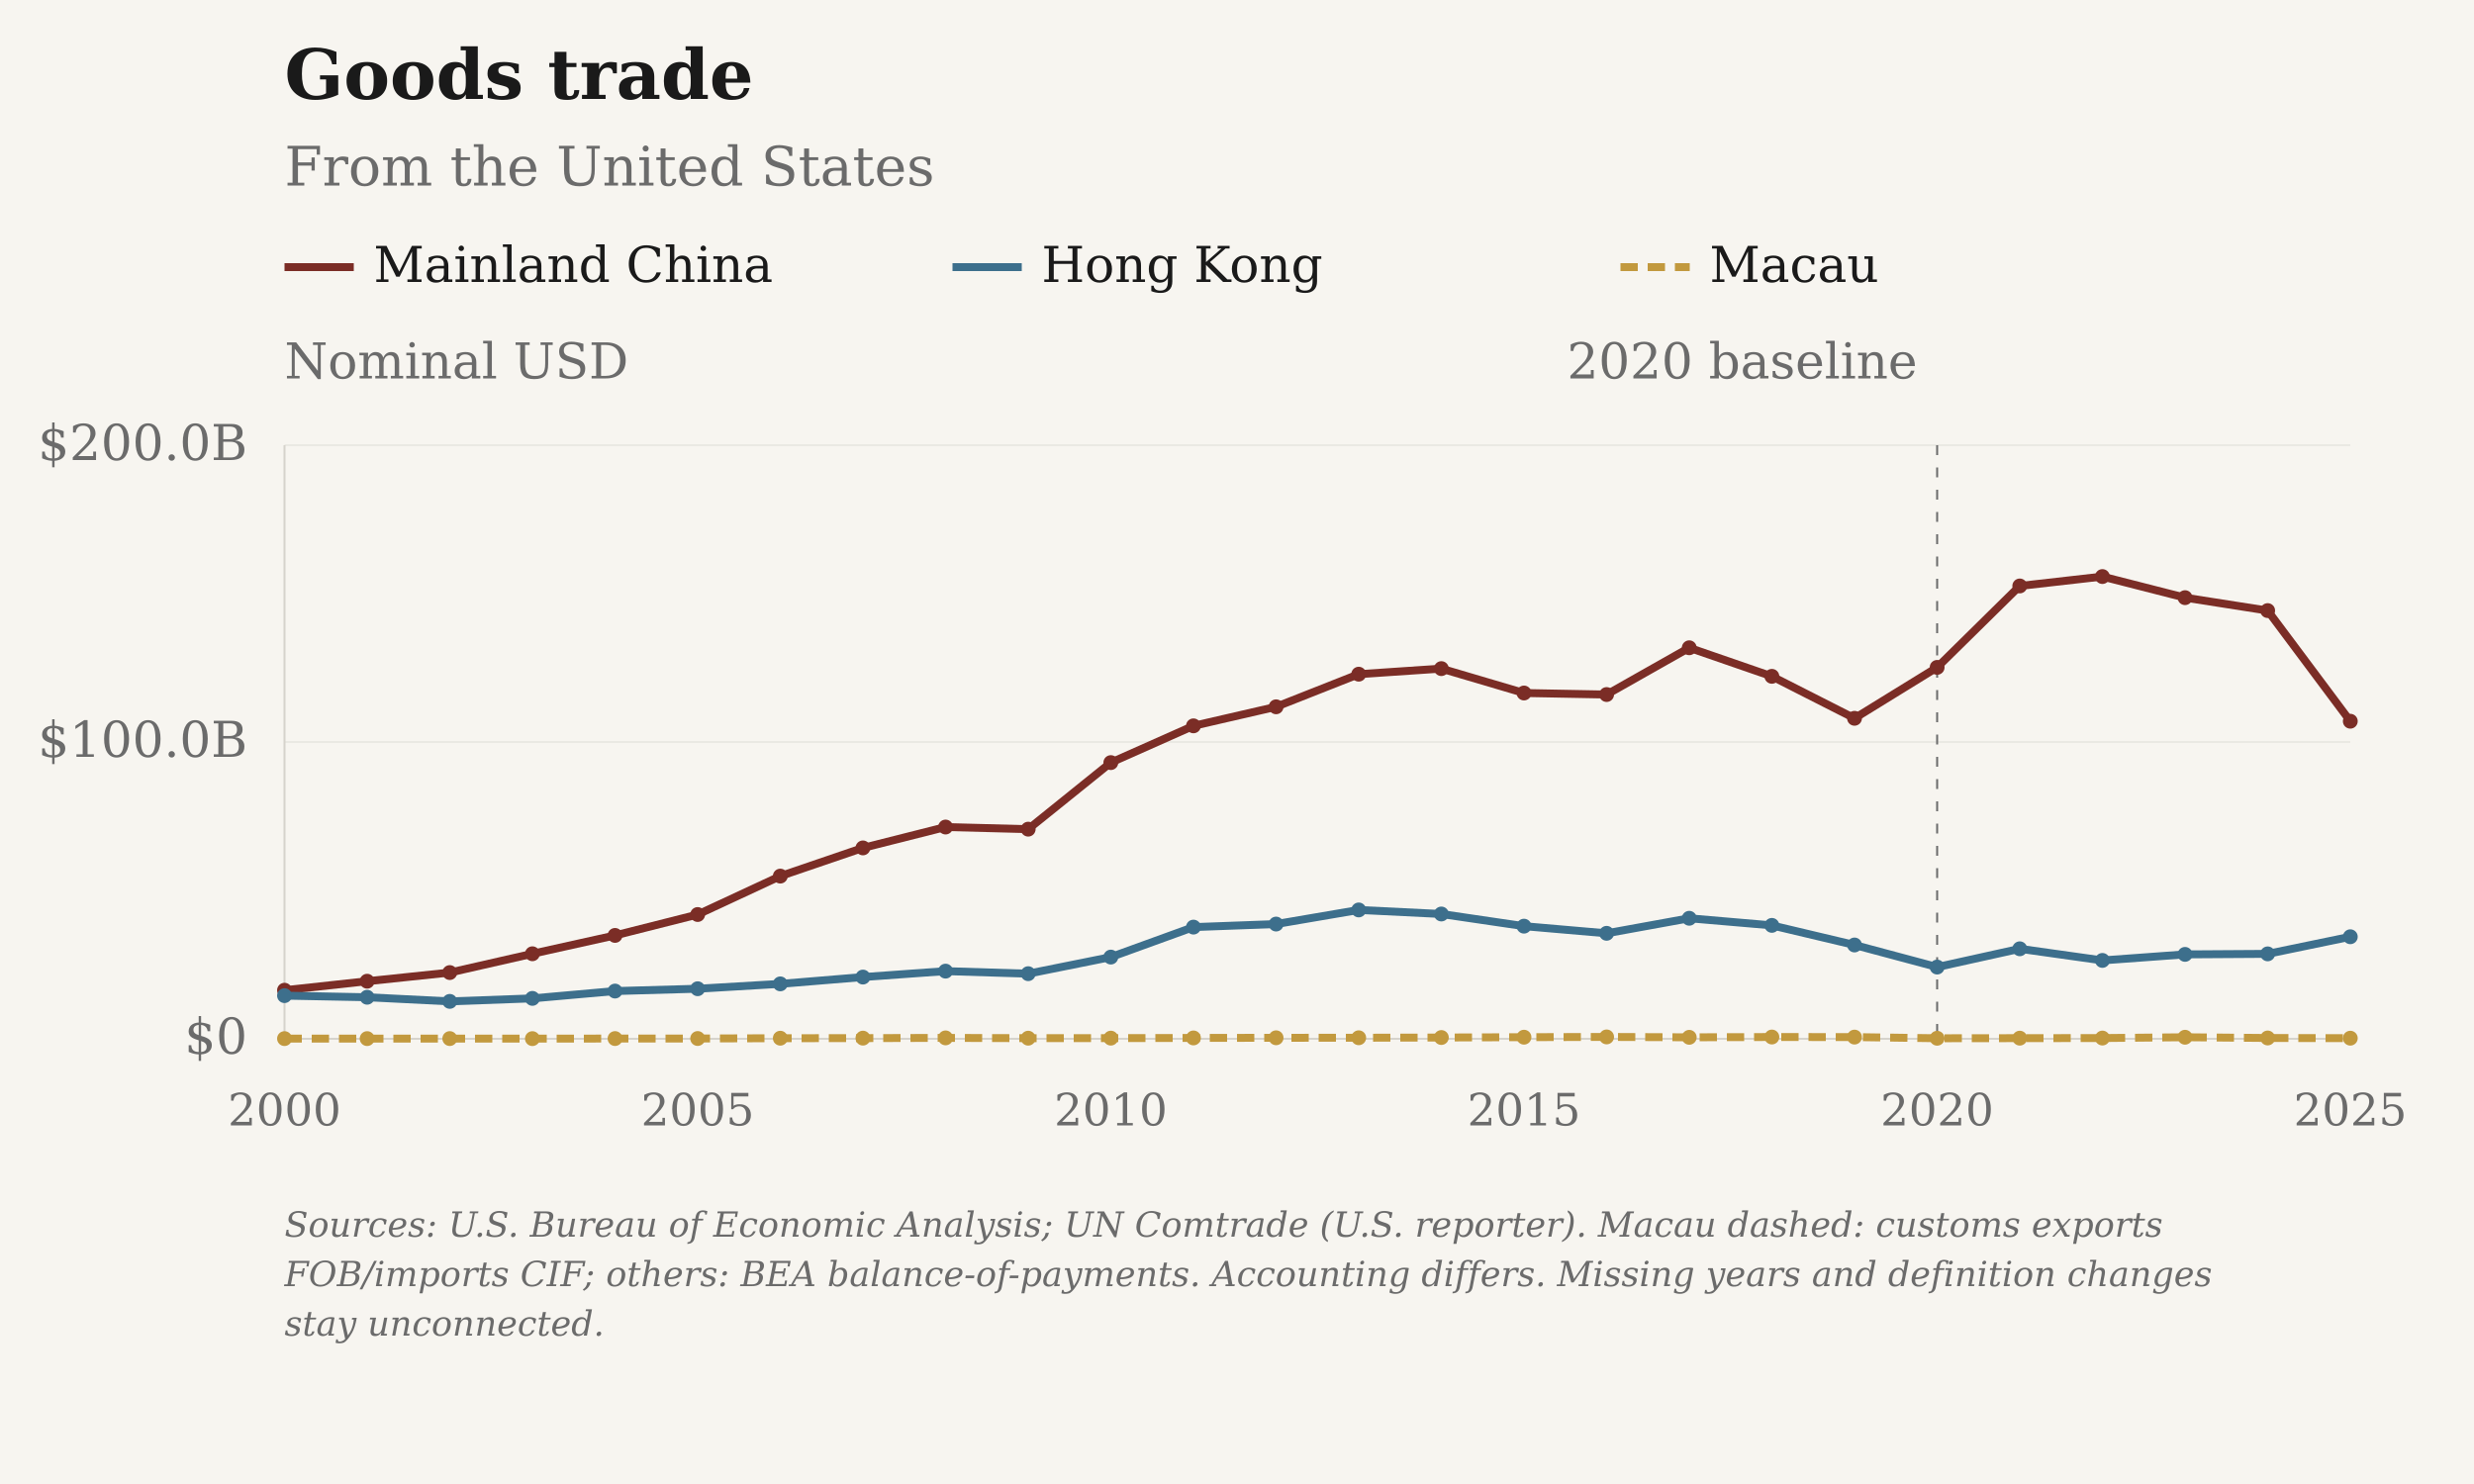
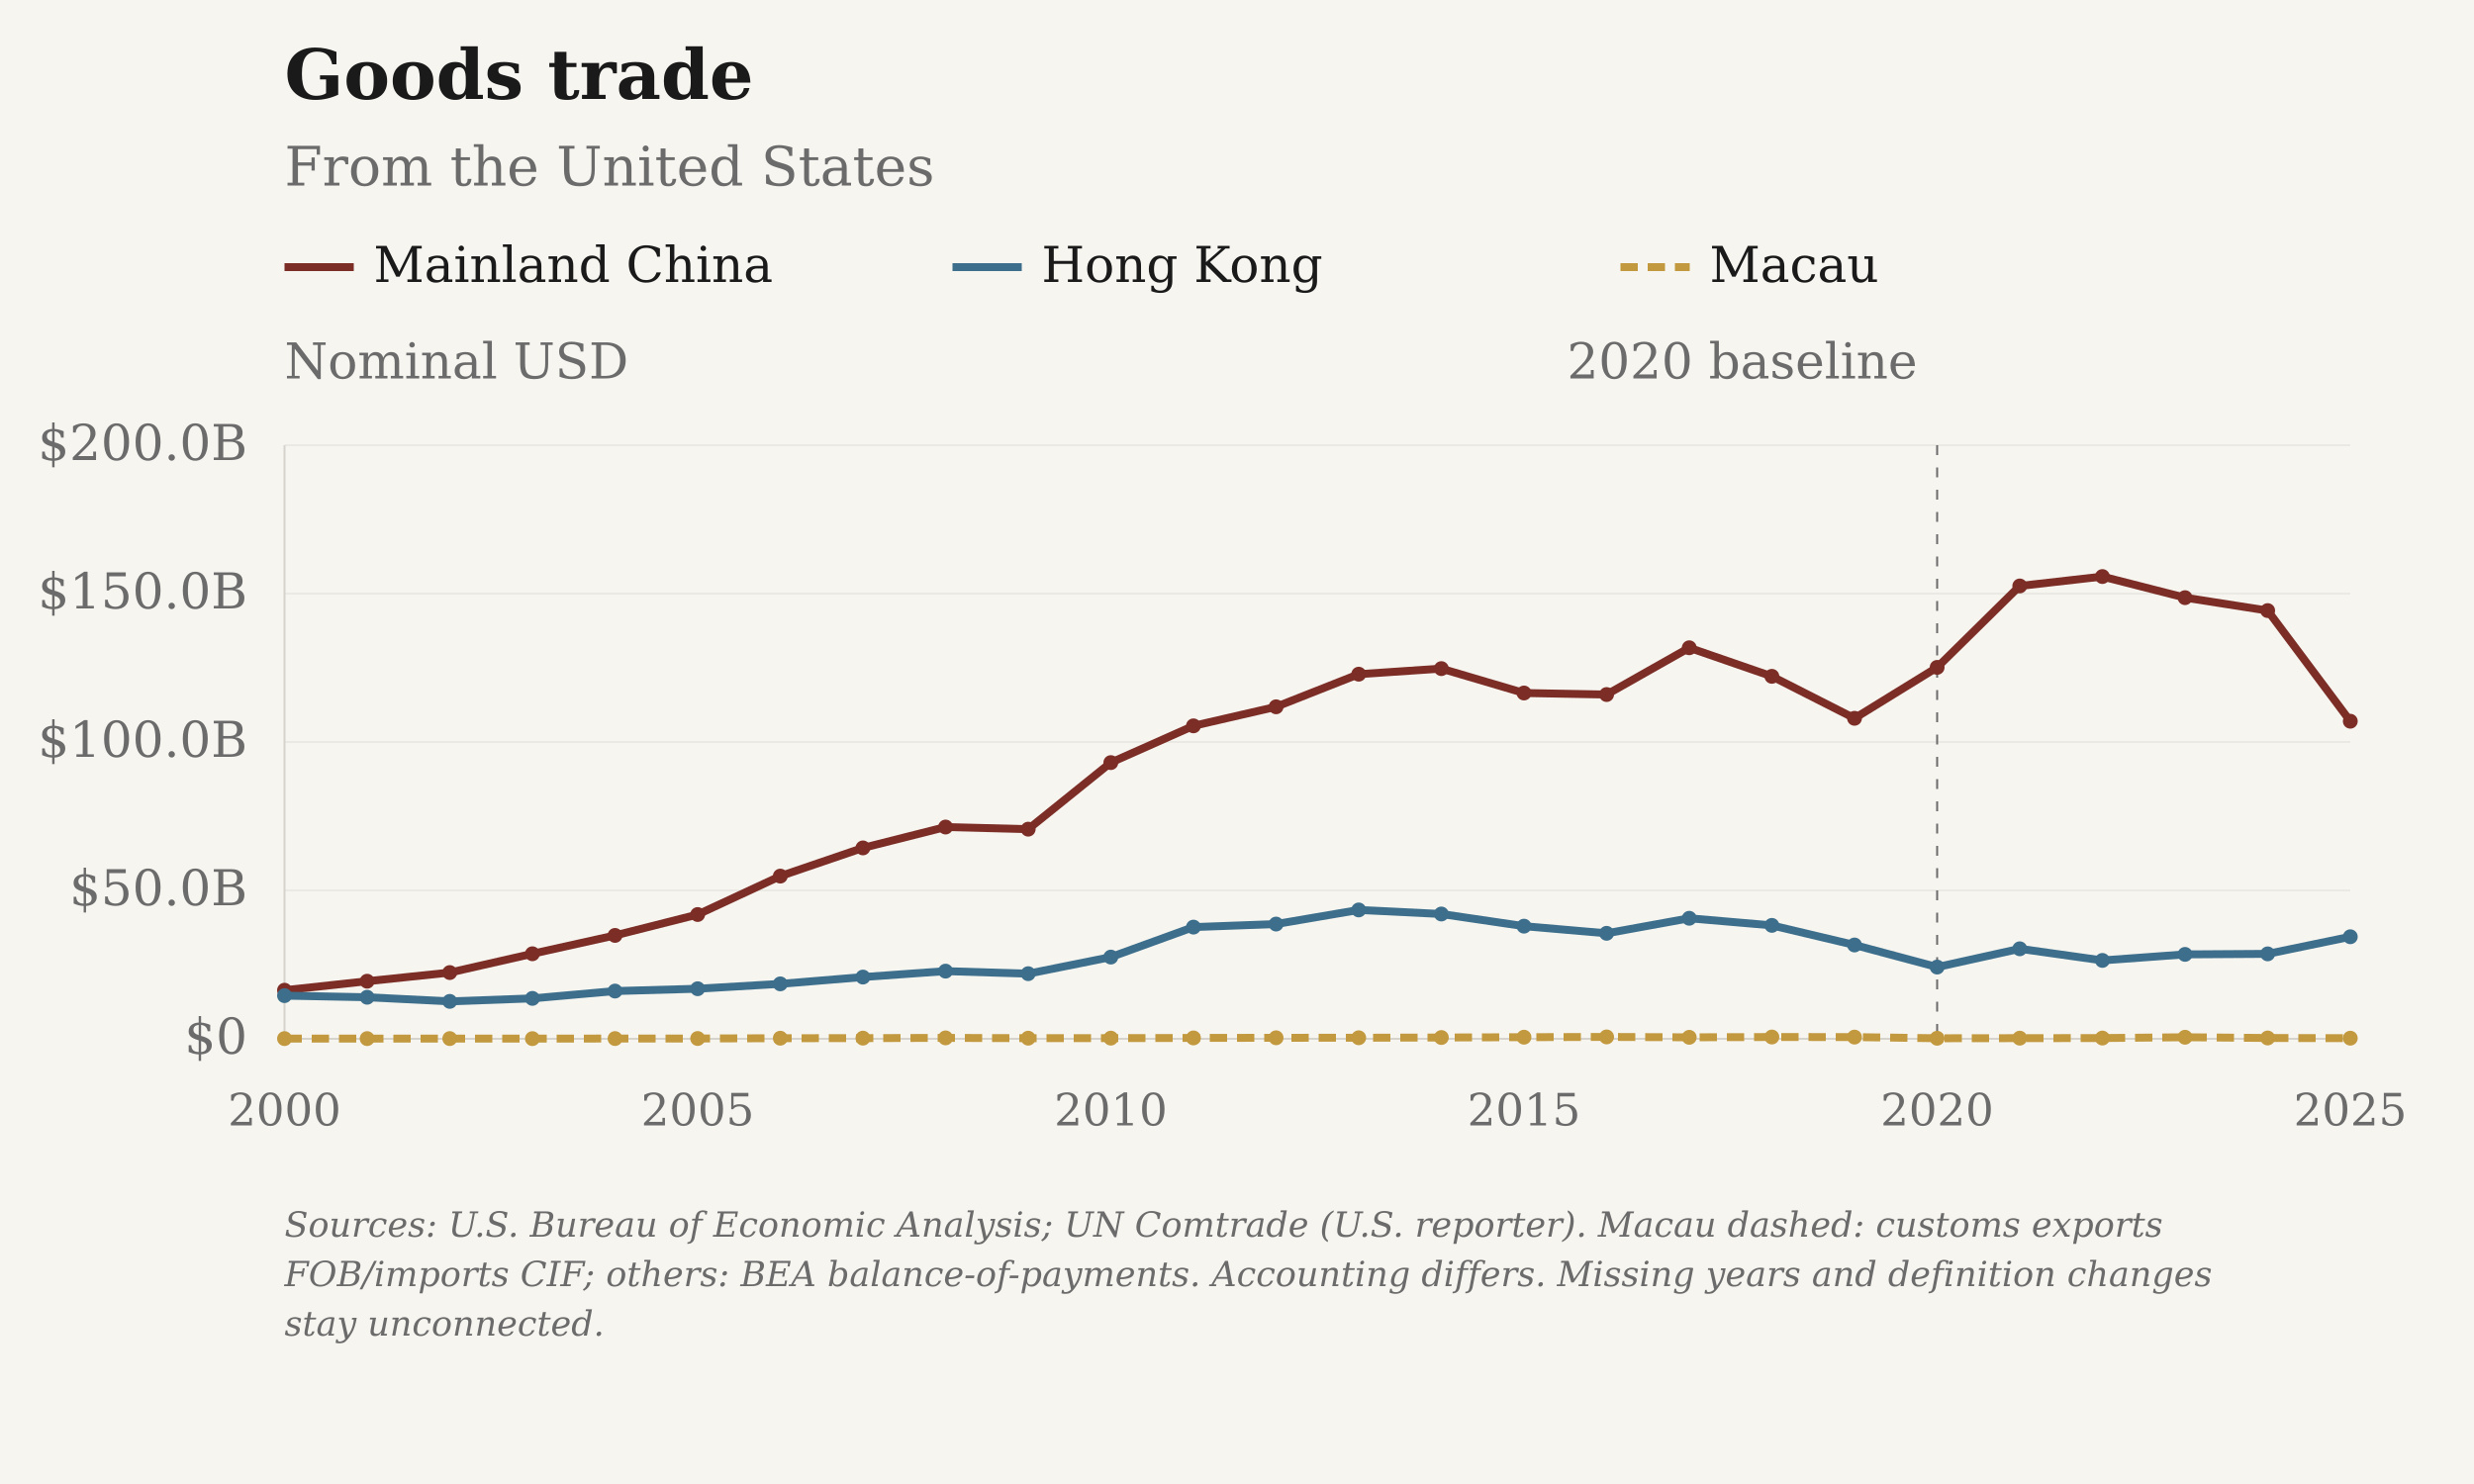
<svg xmlns="http://www.w3.org/2000/svg" viewBox="0 0 1000 600" role="img" aria-label="Goods trade: From the United States">
  <rect class="chart-background" width="1000" height="600" fill="#F7F5F0" />
  <g font-family="DejaVu Serif, Georgia, 'Times New Roman', serif" font-size="20" fill="#6B6B6B">
    <text x="115" y="40" font-size="28" font-weight="bold" fill="#1A1A1A">Goods trade</text>
    <text x="115" y="75" font-size="22">From the United States</text>
    <path class="legend-swatch" data-geography="CHN" d="M115 108h28" stroke="#7B2D26" stroke-width="3.2" />
    <text x="151" y="114" fill="#1A1A1A">Mainland China</text>
    <path class="legend-swatch" data-geography="HKG" d="M385 108h28" stroke="#3D6F8C" stroke-width="3.2" />
    <text x="421" y="114" fill="#1A1A1A">Hong Kong</text>
    <path class="legend-swatch" data-geography="MAC" d="M655 108h28" stroke="#C2993E" stroke-width="3.2" stroke-dasharray="7 4" />
    <text x="691" y="114" fill="#1A1A1A">Macau</text>
-     <text x="115" y="153">Nominal USD</text>
+     <text class="axis-unit" x="115" y="153">Nominal USD</text>
    <path d="M115 420.00H950" stroke="#D6D3CC" stroke-opacity="0.6" stroke-width="0.5" />
    <text x="100" y="426.00" text-anchor="end">$0</text>
+     <path d="M115 360.00H950" stroke="#D6D3CC" stroke-opacity="0.6" stroke-width="0.5" />
+     <text x="100" y="366.00" text-anchor="end">$50.0B</text>
    <path d="M115 300.00H950" stroke="#D6D3CC" stroke-opacity="0.6" stroke-width="0.5" />
    <text x="100" y="306.00" text-anchor="end">$100.0B</text>
+     <path d="M115 240.00H950" stroke="#D6D3CC" stroke-opacity="0.6" stroke-width="0.5" />
+     <text x="100" y="246.00" text-anchor="end">$150.0B</text>
    <path d="M115 180.00H950" stroke="#D6D3CC" stroke-opacity="0.6" stroke-width="0.5" />
    <text x="100" y="186.00" text-anchor="end">$200.0B</text>
    <text x="115.00" y="455" font-size="18" text-anchor="middle">2000</text>
    <text x="282.00" y="455" font-size="18" text-anchor="middle">2005</text>
    <text x="449.00" y="455" font-size="18" text-anchor="middle">2010</text>
    <text x="616.00" y="455" font-size="18" text-anchor="middle">2015</text>
    <text x="783.00" y="455" font-size="18" text-anchor="middle">2020</text>
    <text x="950.00" y="455" font-size="18" text-anchor="middle">2025</text>
    <path d="M115 180V420H950" stroke="#D6D3CC" stroke-width="0.8" fill="none" />
    <path d="M783.00 180V420" stroke="#6B6B6B" stroke-width="0.8" stroke-dasharray="4 5" />
    <text x="775.00" y="153" text-anchor="end">2020 baseline</text>
    <path class="data-line" data-geography="CHN" data-series-id="bea:USA:CHN:goods" d="M115.00,400.36 L148.40,396.72 L181.80,393.22 L215.20,385.62 L248.60,378.20 L282.00,369.75 L315.40,354.22 L348.80,342.82 L382.20,334.38 L415.60,335.24 L449.00,308.33 L482.40,293.47 L515.80,285.77 L549.20,272.58 L582.60,270.33 L616.00,280.19 L649.40,280.81 L682.80,261.90 L716.20,273.45 L749.60,290.42 L783.00,269.83 L816.40,236.91 L849.80,233.11 L883.20,241.64 L916.60,246.87 L950.00,291.60" fill="none" stroke="#7B2D26" stroke-width="3.2" stroke-linejoin="round" />
    <circle data-geography="CHN" data-period="2000" cx="115.00" cy="400.36" r="3" fill="#7B2D26" />
    <circle data-geography="CHN" data-period="2001" cx="148.40" cy="396.72" r="3" fill="#7B2D26" />
    <circle data-geography="CHN" data-period="2002" cx="181.80" cy="393.22" r="3" fill="#7B2D26" />
    <circle data-geography="CHN" data-period="2003" cx="215.20" cy="385.62" r="3" fill="#7B2D26" />
    <circle data-geography="CHN" data-period="2004" cx="248.60" cy="378.20" r="3" fill="#7B2D26" />
    <circle data-geography="CHN" data-period="2005" cx="282.00" cy="369.75" r="3" fill="#7B2D26" />
    <circle data-geography="CHN" data-period="2006" cx="315.40" cy="354.22" r="3" fill="#7B2D26" />
    <circle data-geography="CHN" data-period="2007" cx="348.80" cy="342.82" r="3" fill="#7B2D26" />
    <circle data-geography="CHN" data-period="2008" cx="382.20" cy="334.38" r="3" fill="#7B2D26" />
    <circle data-geography="CHN" data-period="2009" cx="415.60" cy="335.24" r="3" fill="#7B2D26" />
    <circle data-geography="CHN" data-period="2010" cx="449.00" cy="308.33" r="3" fill="#7B2D26" />
    <circle data-geography="CHN" data-period="2011" cx="482.40" cy="293.47" r="3" fill="#7B2D26" />
    <circle data-geography="CHN" data-period="2012" cx="515.80" cy="285.77" r="3" fill="#7B2D26" />
    <circle data-geography="CHN" data-period="2013" cx="549.20" cy="272.58" r="3" fill="#7B2D26" />
    <circle data-geography="CHN" data-period="2014" cx="582.60" cy="270.33" r="3" fill="#7B2D26" />
    <circle data-geography="CHN" data-period="2015" cx="616.00" cy="280.19" r="3" fill="#7B2D26" />
    <circle data-geography="CHN" data-period="2016" cx="649.40" cy="280.81" r="3" fill="#7B2D26" />
    <circle data-geography="CHN" data-period="2017" cx="682.80" cy="261.90" r="3" fill="#7B2D26" />
    <circle data-geography="CHN" data-period="2018" cx="716.20" cy="273.45" r="3" fill="#7B2D26" />
    <circle data-geography="CHN" data-period="2019" cx="749.60" cy="290.42" r="3" fill="#7B2D26" />
    <circle data-geography="CHN" data-period="2020" cx="783.00" cy="269.83" r="3" fill="#7B2D26" />
    <circle data-geography="CHN" data-period="2021" cx="816.40" cy="236.91" r="3" fill="#7B2D26" />
    <circle data-geography="CHN" data-period="2022" cx="849.80" cy="233.11" r="3" fill="#7B2D26" />
    <circle data-geography="CHN" data-period="2023" cx="883.20" cy="241.64" r="3" fill="#7B2D26" />
    <circle data-geography="CHN" data-period="2024" cx="916.60" cy="246.87" r="3" fill="#7B2D26" />
    <circle data-geography="CHN" data-period="2025" cx="950.00" cy="291.60" r="3" fill="#7B2D26" />
    <path class="data-line" data-geography="HKG" data-series-id="bea:USA:HKG:goods" d="M115.00,402.55 L148.40,403.20 L181.80,404.87 L215.20,403.66 L248.60,400.70 L282.00,399.76 L315.40,397.79 L348.80,395.04 L382.20,392.64 L415.60,393.67 L449.00,386.96 L482.40,374.84 L515.80,373.61 L549.20,367.90 L582.60,369.54 L616.00,374.46 L649.40,377.35 L682.80,371.27 L716.20,374.14 L749.60,382.07 L783.00,391.00 L816.40,383.61 L849.80,388.31 L883.20,385.87 L916.60,385.66 L950.00,378.74" fill="none" stroke="#3D6F8C" stroke-width="3.2" stroke-linejoin="round" />
    <circle data-geography="HKG" data-period="2000" cx="115.00" cy="402.55" r="3" fill="#3D6F8C" />
    <circle data-geography="HKG" data-period="2001" cx="148.40" cy="403.20" r="3" fill="#3D6F8C" />
    <circle data-geography="HKG" data-period="2002" cx="181.80" cy="404.87" r="3" fill="#3D6F8C" />
    <circle data-geography="HKG" data-period="2003" cx="215.20" cy="403.66" r="3" fill="#3D6F8C" />
    <circle data-geography="HKG" data-period="2004" cx="248.60" cy="400.70" r="3" fill="#3D6F8C" />
    <circle data-geography="HKG" data-period="2005" cx="282.00" cy="399.76" r="3" fill="#3D6F8C" />
    <circle data-geography="HKG" data-period="2006" cx="315.40" cy="397.79" r="3" fill="#3D6F8C" />
    <circle data-geography="HKG" data-period="2007" cx="348.80" cy="395.04" r="3" fill="#3D6F8C" />
    <circle data-geography="HKG" data-period="2008" cx="382.20" cy="392.64" r="3" fill="#3D6F8C" />
    <circle data-geography="HKG" data-period="2009" cx="415.60" cy="393.67" r="3" fill="#3D6F8C" />
    <circle data-geography="HKG" data-period="2010" cx="449.00" cy="386.96" r="3" fill="#3D6F8C" />
    <circle data-geography="HKG" data-period="2011" cx="482.40" cy="374.84" r="3" fill="#3D6F8C" />
    <circle data-geography="HKG" data-period="2012" cx="515.80" cy="373.61" r="3" fill="#3D6F8C" />
    <circle data-geography="HKG" data-period="2013" cx="549.20" cy="367.90" r="3" fill="#3D6F8C" />
    <circle data-geography="HKG" data-period="2014" cx="582.60" cy="369.54" r="3" fill="#3D6F8C" />
    <circle data-geography="HKG" data-period="2015" cx="616.00" cy="374.46" r="3" fill="#3D6F8C" />
    <circle data-geography="HKG" data-period="2016" cx="649.40" cy="377.35" r="3" fill="#3D6F8C" />
    <circle data-geography="HKG" data-period="2017" cx="682.80" cy="371.27" r="3" fill="#3D6F8C" />
    <circle data-geography="HKG" data-period="2018" cx="716.20" cy="374.14" r="3" fill="#3D6F8C" />
    <circle data-geography="HKG" data-period="2019" cx="749.60" cy="382.07" r="3" fill="#3D6F8C" />
    <circle data-geography="HKG" data-period="2020" cx="783.00" cy="391.00" r="3" fill="#3D6F8C" />
    <circle data-geography="HKG" data-period="2021" cx="816.40" cy="383.61" r="3" fill="#3D6F8C" />
    <circle data-geography="HKG" data-period="2022" cx="849.80" cy="388.31" r="3" fill="#3D6F8C" />
    <circle data-geography="HKG" data-period="2023" cx="883.20" cy="385.87" r="3" fill="#3D6F8C" />
    <circle data-geography="HKG" data-period="2024" cx="916.60" cy="385.66" r="3" fill="#3D6F8C" />
    <circle data-geography="HKG" data-period="2025" cx="950.00" cy="378.74" r="3" fill="#3D6F8C" />
    <path class="data-line" data-geography="MAC" data-series-id="comtrade:USA:MAC:goods" d="M115.00,419.92 L148.40,419.92 L181.80,419.91 L215.20,419.93 L248.60,419.90 L282.00,419.88 L315.40,419.76 L348.80,419.73 L382.20,419.63 L415.60,419.75 L449.00,419.73 L482.40,419.65 L515.80,419.59 L549.20,419.58 L582.60,419.48 L616.00,419.35 L649.40,419.24 L682.80,419.40 L716.20,419.28 L749.60,419.31 L783.00,419.78 L816.40,419.74 L849.80,419.70 L883.20,419.37 L916.60,419.67 L950.00,419.75" fill="none" stroke="#C2993E" stroke-width="3.2" stroke-linejoin="round" stroke-dasharray="7 4" />
    <circle data-geography="MAC" data-period="2000" cx="115.00" cy="419.92" r="3" fill="#C2993E" />
    <circle data-geography="MAC" data-period="2001" cx="148.40" cy="419.92" r="3" fill="#C2993E" />
    <circle data-geography="MAC" data-period="2002" cx="181.80" cy="419.91" r="3" fill="#C2993E" />
    <circle data-geography="MAC" data-period="2003" cx="215.20" cy="419.93" r="3" fill="#C2993E" />
    <circle data-geography="MAC" data-period="2004" cx="248.60" cy="419.90" r="3" fill="#C2993E" />
    <circle data-geography="MAC" data-period="2005" cx="282.00" cy="419.88" r="3" fill="#C2993E" />
    <circle data-geography="MAC" data-period="2006" cx="315.40" cy="419.76" r="3" fill="#C2993E" />
    <circle data-geography="MAC" data-period="2007" cx="348.80" cy="419.73" r="3" fill="#C2993E" />
    <circle data-geography="MAC" data-period="2008" cx="382.20" cy="419.63" r="3" fill="#C2993E" />
    <circle data-geography="MAC" data-period="2009" cx="415.60" cy="419.75" r="3" fill="#C2993E" />
    <circle data-geography="MAC" data-period="2010" cx="449.00" cy="419.73" r="3" fill="#C2993E" />
    <circle data-geography="MAC" data-period="2011" cx="482.40" cy="419.65" r="3" fill="#C2993E" />
    <circle data-geography="MAC" data-period="2012" cx="515.80" cy="419.59" r="3" fill="#C2993E" />
    <circle data-geography="MAC" data-period="2013" cx="549.20" cy="419.58" r="3" fill="#C2993E" />
    <circle data-geography="MAC" data-period="2014" cx="582.60" cy="419.48" r="3" fill="#C2993E" />
    <circle data-geography="MAC" data-period="2015" cx="616.00" cy="419.35" r="3" fill="#C2993E" />
    <circle data-geography="MAC" data-period="2016" cx="649.40" cy="419.24" r="3" fill="#C2993E" />
    <circle data-geography="MAC" data-period="2017" cx="682.80" cy="419.40" r="3" fill="#C2993E" />
    <circle data-geography="MAC" data-period="2018" cx="716.20" cy="419.28" r="3" fill="#C2993E" />
    <circle data-geography="MAC" data-period="2019" cx="749.60" cy="419.31" r="3" fill="#C2993E" />
    <circle data-geography="MAC" data-period="2020" cx="783.00" cy="419.78" r="3" fill="#C2993E" />
    <circle data-geography="MAC" data-period="2021" cx="816.40" cy="419.74" r="3" fill="#C2993E" />
    <circle data-geography="MAC" data-period="2022" cx="849.80" cy="419.70" r="3" fill="#C2993E" />
    <circle data-geography="MAC" data-period="2023" cx="883.20" cy="419.37" r="3" fill="#C2993E" />
    <circle data-geography="MAC" data-period="2024" cx="916.60" cy="419.67" r="3" fill="#C2993E" />
    <circle data-geography="MAC" data-period="2025" cx="950.00" cy="419.75" r="3" fill="#C2993E" />
    <text class="figure-source" x="115" y="500" font-size="14" font-style="italic">Sources: U.S. Bureau of Economic Analysis; UN Comtrade (U.S. reporter). Macau dashed: customs exports</text>
    <text class="figure-source" x="115" y="520" font-size="14" font-style="italic">FOB/imports CIF; others: BEA balance-of-payments. Accounting differs. Missing years and definition changes</text>
    <text class="figure-source" x="115" y="540" font-size="14" font-style="italic">stay unconnected.</text>
  </g>
</svg>
